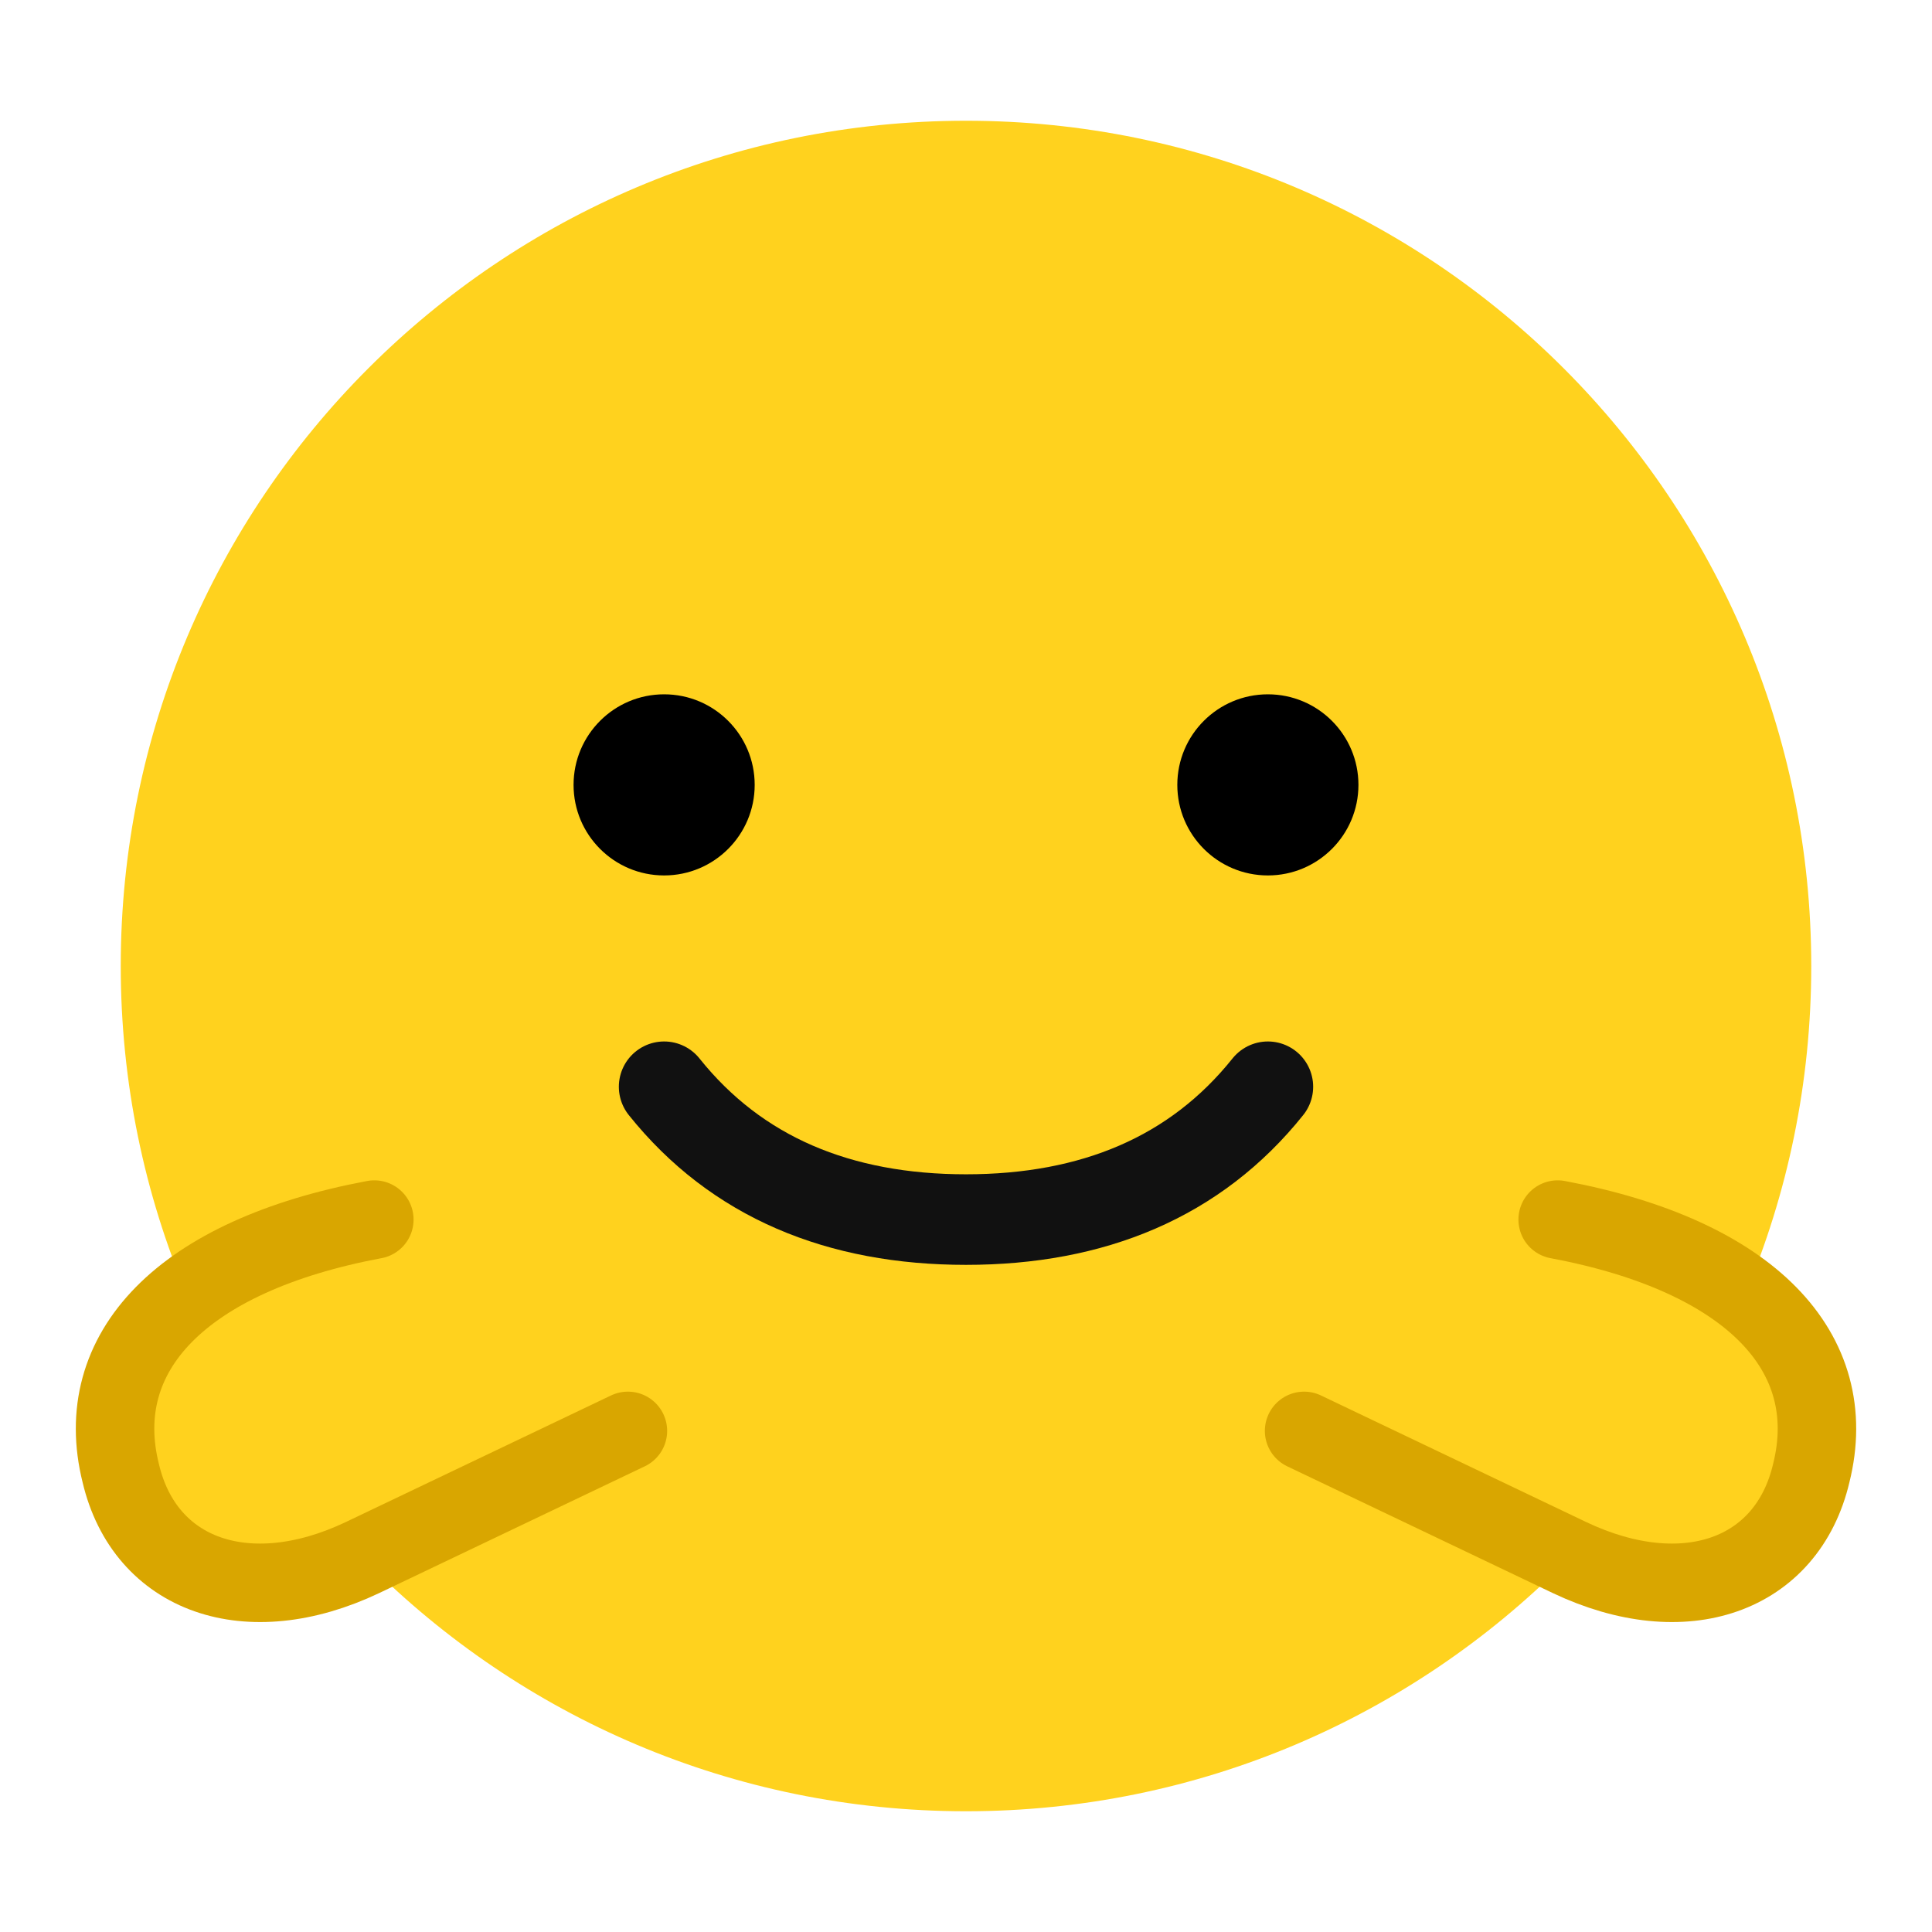
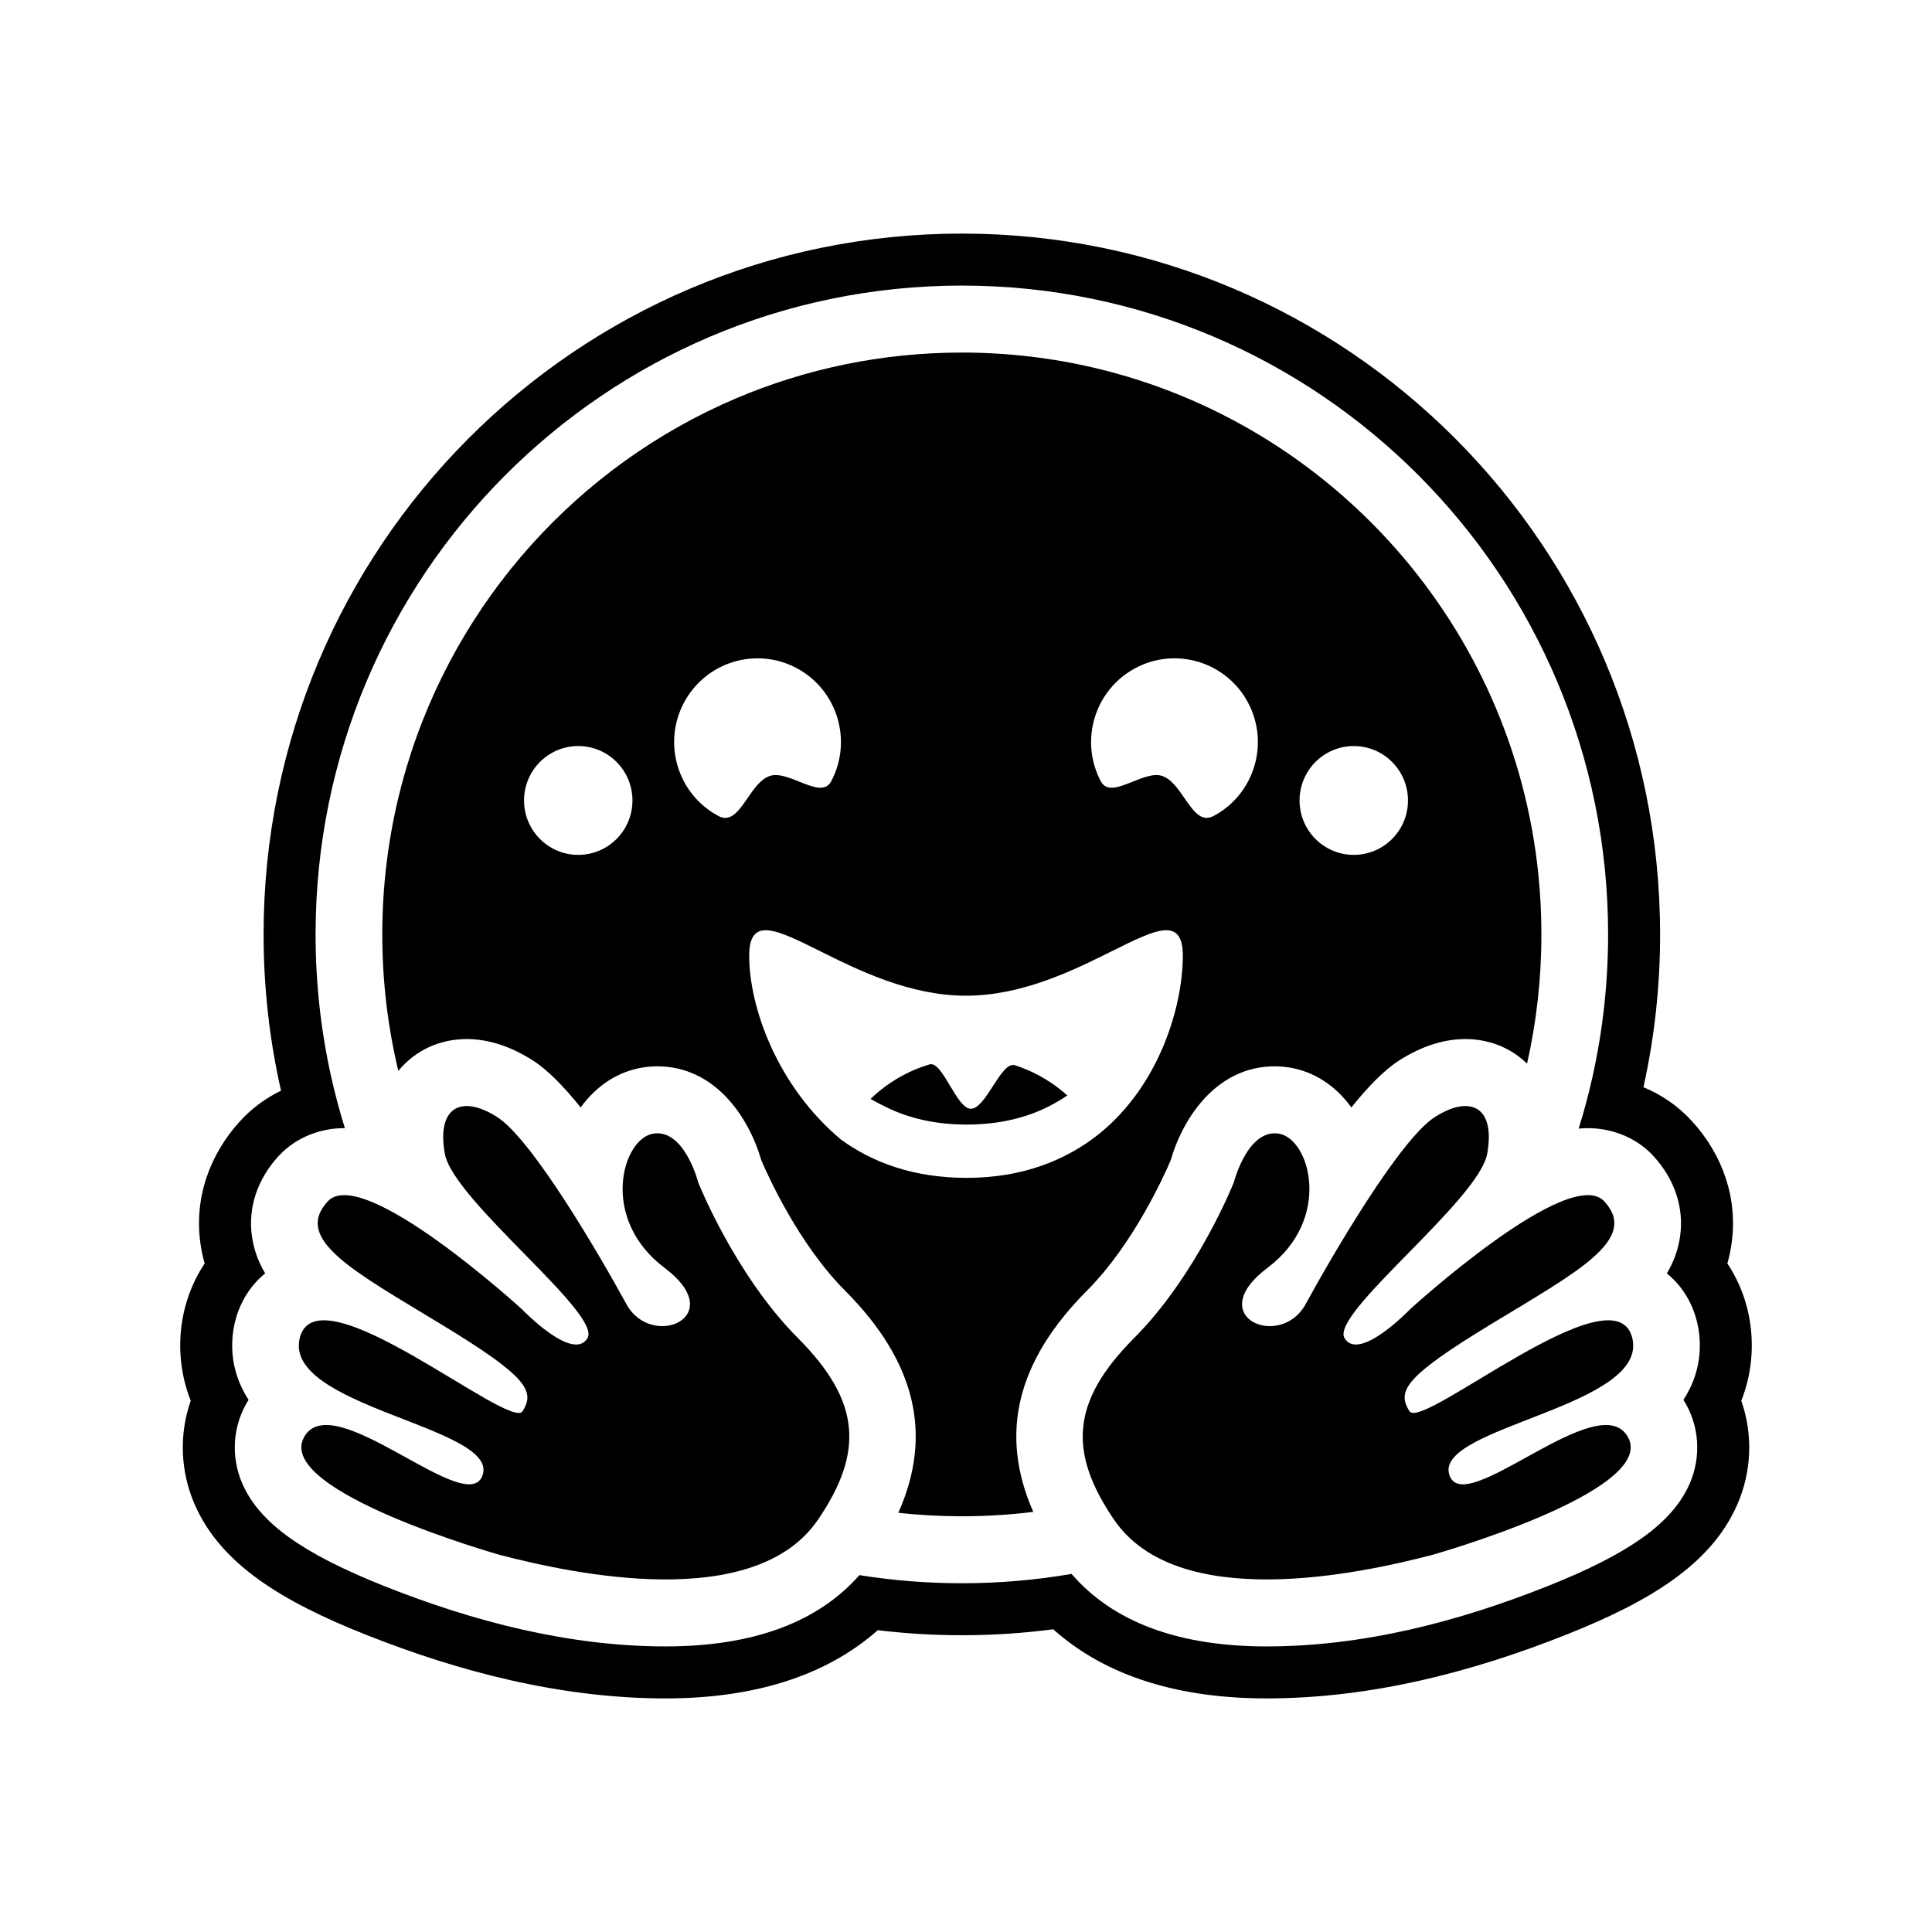
- <svg xmlns="http://www.w3.org/2000/svg" viewBox="0 0 32 32" role="img">
-   <circle cx="16" cy="16" r="14" fill="#ffd21e" />
-   <circle cx="11" cy="13" r="1.5" />
-   <circle cx="21" cy="13" r="1.5" />
-   <path d="M11 18c1.2 1.5 2.9 2.2 5 2.2s3.8-.7 5-2.2" fill="none" stroke="#111" stroke-width="1.5" stroke-linecap="round" />
-   <path d="M6.2 20.2c-3.2.6-4.7 2.2-4.2 4.2.4 1.7 2.1 2.3 4 1.4l4.4-2.1M25.8 20.2c3.2.6 4.7 2.2 4.2 4.2-.4 1.7-2.1 2.3-4 1.4l-4.4-2.1" fill="#ffd21e" stroke="#d9a600" stroke-width="1.3" stroke-linecap="round" stroke-linejoin="round" />
+ <svg xmlns="http://www.w3.org/2000/svg" width="1500" height="1500" viewBox="0 0 1500 1500" fill="none">
+   <path fill-rule="evenodd" clip-rule="evenodd" d="M1348.72 1168.37C1360.03 1142.67 1361.13 1113.74 1351.94 1087.55C1361.08 1064.58 1362.52 1038.87 1356.33 1014.97C1353.1 1002.63 1347.95 991.175 1341.12 980.965C1342.52 976.029 1343.6 970.929 1344.36 965.659C1349.44 930.378 1337.38 896.408 1313.59 870.403C1302.83 858.64 1289.91 849.894 1275.97 844.105C1284.44 805.888 1288.9 766.185 1288.9 725.475C1288.9 425.12 1046.33 181.36 746.772 181.36C447.213 181.36 204.644 425.12 204.644 725.475C204.644 767.136 209.317 807.743 218.176 846.781C206.46 852.482 195.618 860.354 186.431 870.403C162.65 896.406 150.585 930.384 155.658 965.659C156.415 970.926 157.505 976.031 158.904 980.965C152.074 991.175 146.922 1002.63 143.692 1014.97C137.445 1038.82 138.958 1064.63 148.078 1087.54C138.888 1113.74 139.992 1142.68 151.301 1168.37C171.605 1214.49 218.813 1243.21 283.614 1269C355.654 1297.68 435.229 1318.64 516.715 1318.64C582.532 1318.64 639.737 1302.62 681.509 1265.68C702.919 1268.26 724.699 1269.59 746.772 1269.59C770.797 1269.59 794.475 1268.02 817.706 1264.97C859.527 1302.39 917.048 1318.64 983.305 1318.64C1065.11 1318.64 1144.1 1297.79 1216.41 1269C1281.21 1243.21 1328.42 1214.49 1348.72 1168.37ZM1201.48 1231.5C1265.52 1206.01 1298.5 1182.26 1311.77 1152.11C1321.11 1130.89 1319.46 1106.41 1307.02 1086.84C1323.52 1061.54 1320.36 1036.98 1317.28 1025.19C1313.34 1010.15 1305.2 997.644 1294.14 988.661C1299.38 979.912 1302.89 970.461 1304.41 959.918C1307.59 937.779 1300.28 915.653 1283.81 897.648C1278.56 891.903 1272.36 887.26 1265.59 883.763C1253.45 877.49 1239.44 874.904 1225.67 876.26C1229.83 862.94 1233.45 849.38 1236.51 835.609C1244.38 800.161 1248.53 763.306 1248.53 725.476C1248.53 447.262 1023.89 221.726 746.772 221.726C469.656 221.726 245.01 447.262 245.01 725.476C245.01 763.44 249.193 800.424 257.122 835.988C260.135 849.506 263.69 862.818 267.762 875.901C254.074 875.791 240.392 879.604 228.93 886.961C224.276 889.948 219.988 893.519 216.214 897.648C199.743 915.653 192.427 937.779 195.613 959.918C197.128 970.461 200.637 979.912 205.881 988.661C194.823 997.644 186.678 1010.15 182.742 1025.19C179.66 1036.98 176.501 1061.54 192.997 1086.84C180.564 1106.41 178.908 1130.89 188.245 1152.11C201.517 1182.26 234.498 1206.01 298.542 1231.5C367.636 1259 441.978 1278.27 516.715 1278.27C584.432 1278.27 634.963 1259.67 667.239 1222.93C693.142 1227.07 719.707 1229.23 746.772 1229.23C775.811 1229.23 804.275 1226.75 831.964 1221.99C864.201 1259.36 915.014 1278.28 983.305 1278.28C1058.36 1278.28 1132.11 1259.11 1201.48 1231.5Z" fill="black" />
+   <path d="M635.221 1179.69C670.856 1127.23 668.331 1087.85 619.437 1038.79C570.542 989.739 542.081 917.979 542.081 917.979C542.081 917.979 531.45 876.301 507.236 880.136C483.022 883.971 465.244 946.254 515.964 984.357C566.684 1022.45 505.864 1048.33 486.35 1012.55C466.836 976.778 413.552 884.803 385.92 867.214C358.3 849.625 338.851 859.479 345.365 895.736C351.878 931.993 467.393 1019.87 456.154 1038.89C444.914 1057.9 405.304 1016.55 405.304 1016.55C405.304 1016.55 281.359 903.302 254.374 932.812C227.389 962.322 274.846 987.048 342.477 1028.15C410.121 1069.25 415.365 1080.1 405.77 1095.65C396.162 1111.2 246.864 984.825 232.84 1038.4C218.83 1091.97 385.208 1107.52 374.939 1144.5C364.671 1181.5 257.741 1074.5 235.87 1116.19C213.987 1157.89 386.762 1206.89 388.16 1207.25C443.969 1221.79 585.705 1252.59 635.221 1179.69Z" fill="black" />
+   <path d="M864.806 1179.69C829.171 1127.23 831.696 1087.85 880.591 1038.79C929.485 989.739 957.946 917.979 957.946 917.979C957.946 917.979 968.577 876.301 992.791 880.136C1017.01 883.971 1034.78 946.254 984.064 984.357C933.344 1022.45 994.164 1048.33 1013.68 1012.55C1033.19 976.778 1086.47 884.803 1114.11 867.214C1141.73 849.625 1161.18 859.479 1154.66 895.736C1148.15 931.993 1032.63 1019.87 1043.87 1038.89C1055.11 1057.9 1094.72 1016.55 1094.72 1016.55C1094.72 1016.55 1218.67 903.302 1245.65 932.812C1272.64 962.322 1225.18 987.048 1157.55 1028.15C1089.91 1069.25 1084.66 1080.1 1094.26 1095.65C1103.87 1111.2 1253.16 984.825 1267.19 1038.4C1281.2 1091.97 1114.82 1107.52 1125.09 1144.5C1135.36 1181.5 1242.29 1074.5 1264.16 1116.19C1286.04 1157.89 1113.27 1206.89 1111.87 1207.25C1056.06 1221.79 914.322 1252.59 864.806 1179.69Z" fill="black" />
+   <path d="M675.913 853.201C679.674 855.39 683.766 857.524 688.891 860.001C705.59 868.074 725.878 873.106 750.564 873.106C777.366 873.106 799.015 867.175 816.53 857.819C821.193 855.328 825.305 852.779 828.701 850.52C818.286 841.142 806.116 833.688 792.747 828.717C791.172 828.131 789.58 827.58 787.973 827.064C782.46 825.295 776.761 834.148 770.915 843.232C765.317 851.929 759.582 860.838 753.744 860.838C748.268 860.838 742.882 851.802 737.615 842.964C732.157 833.804 726.824 824.857 721.649 826.403C704.266 831.599 688.648 840.906 675.913 853.201Z" fill="black" />
+   <path fill-rule="evenodd" clip-rule="evenodd" d="M849.695 285.599C816.641 277.833 782.184 273.727 746.772 273.727C684.644 273.727 625.458 286.368 571.624 309.227C448.998 361.299 354.15 466.394 315.593 595.883C303.37 636.933 296.805 680.435 296.805 725.476C296.805 761.974 301.116 797.461 309.255 831.452C309.366 831.317 309.477 831.183 309.587 831.05C322.652 815.372 341.389 806.727 362.353 806.727C379.135 806.727 396.395 812.304 413.669 823.302C425.128 830.608 437.792 843.556 450.832 859.832C462.913 843.01 479.824 831.83 499.169 828.775C502.872 828.19 506.628 827.891 510.344 827.891H510.357C554.525 827.891 581.096 866.358 591.144 900.964C596.129 912.651 620.058 965.899 656.056 1002.01C710.873 1057.01 724.595 1113.75 697.461 1174.54C713.655 1176.32 730.108 1177.23 746.772 1177.23C747.445 1177.23 748.117 1177.22 748.789 1177.22L749.307 1177.22L750.29 1177.21C767.865 1177.08 785.2 1175.93 802.241 1173.83C775.534 1113.31 789.363 1056.8 843.964 1002.01C879.962 965.899 903.891 912.651 908.876 900.964C918.924 866.358 945.495 827.891 989.663 827.891H989.676C993.392 827.891 997.147 828.19 1000.85 828.775C1020.2 831.83 1037.11 843.01 1049.19 859.832C1062.23 843.556 1074.89 830.608 1086.35 823.302C1103.62 812.304 1120.89 806.727 1137.67 806.727C1156.17 806.727 1172.94 813.46 1185.6 825.819C1192.89 793.547 1196.74 759.963 1196.74 725.476C1196.74 709.883 1195.95 694.474 1194.42 679.288C1174.88 486.115 1034.11 328.922 849.695 285.599ZM652.93 884.744C603.394 843.337 581.677 781.979 581.677 742.068C581.677 711.101 602.797 721.605 636.467 738.35C666.402 753.238 706.256 773.059 750.01 773.059C793.763 773.059 833.618 753.238 863.553 738.35C897.223 721.605 918.343 711.101 918.343 742.068C918.343 780.4 900.71 842.529 852.745 880.809C827.567 900.728 794.093 914.485 750.509 914.485C709.56 914.485 677.534 902.691 652.93 884.744ZM919.726 619.809C914.761 612.591 909.541 605.002 902.523 602.514C896.04 600.216 887.549 603.626 879.395 606.901C868.994 611.078 859.142 615.035 854.701 606.649C837.914 574.953 849.899 535.595 881.471 518.742C913.042 501.889 952.244 513.922 969.031 545.618C985.818 577.315 973.833 616.672 942.261 633.525C932.68 638.64 926.437 629.564 919.726 619.809ZM597.494 602.514C590.477 605.002 585.256 612.591 580.291 619.809C573.581 629.564 567.337 638.64 557.756 633.525C526.185 616.672 514.2 577.315 530.986 545.618C547.773 513.922 586.975 501.889 618.547 518.742C650.118 535.595 662.103 574.953 645.317 606.649C640.876 615.035 631.023 611.078 620.623 606.901C612.468 603.626 603.977 600.216 597.494 602.514ZM1093.15 621.477C1093.15 644.811 1074.31 663.727 1051.07 663.727C1027.83 663.727 1008.98 644.811 1008.98 621.477C1008.98 598.143 1027.83 579.227 1051.07 579.227C1074.31 579.227 1093.15 598.143 1093.15 621.477ZM448.95 663.727C472.192 663.727 491.033 644.811 491.033 621.477C491.033 598.143 472.192 579.227 448.95 579.227C425.708 579.227 406.866 598.143 406.866 621.477C406.866 644.811 425.708 663.727 448.95 663.727Z" fill="black" />
</svg>
